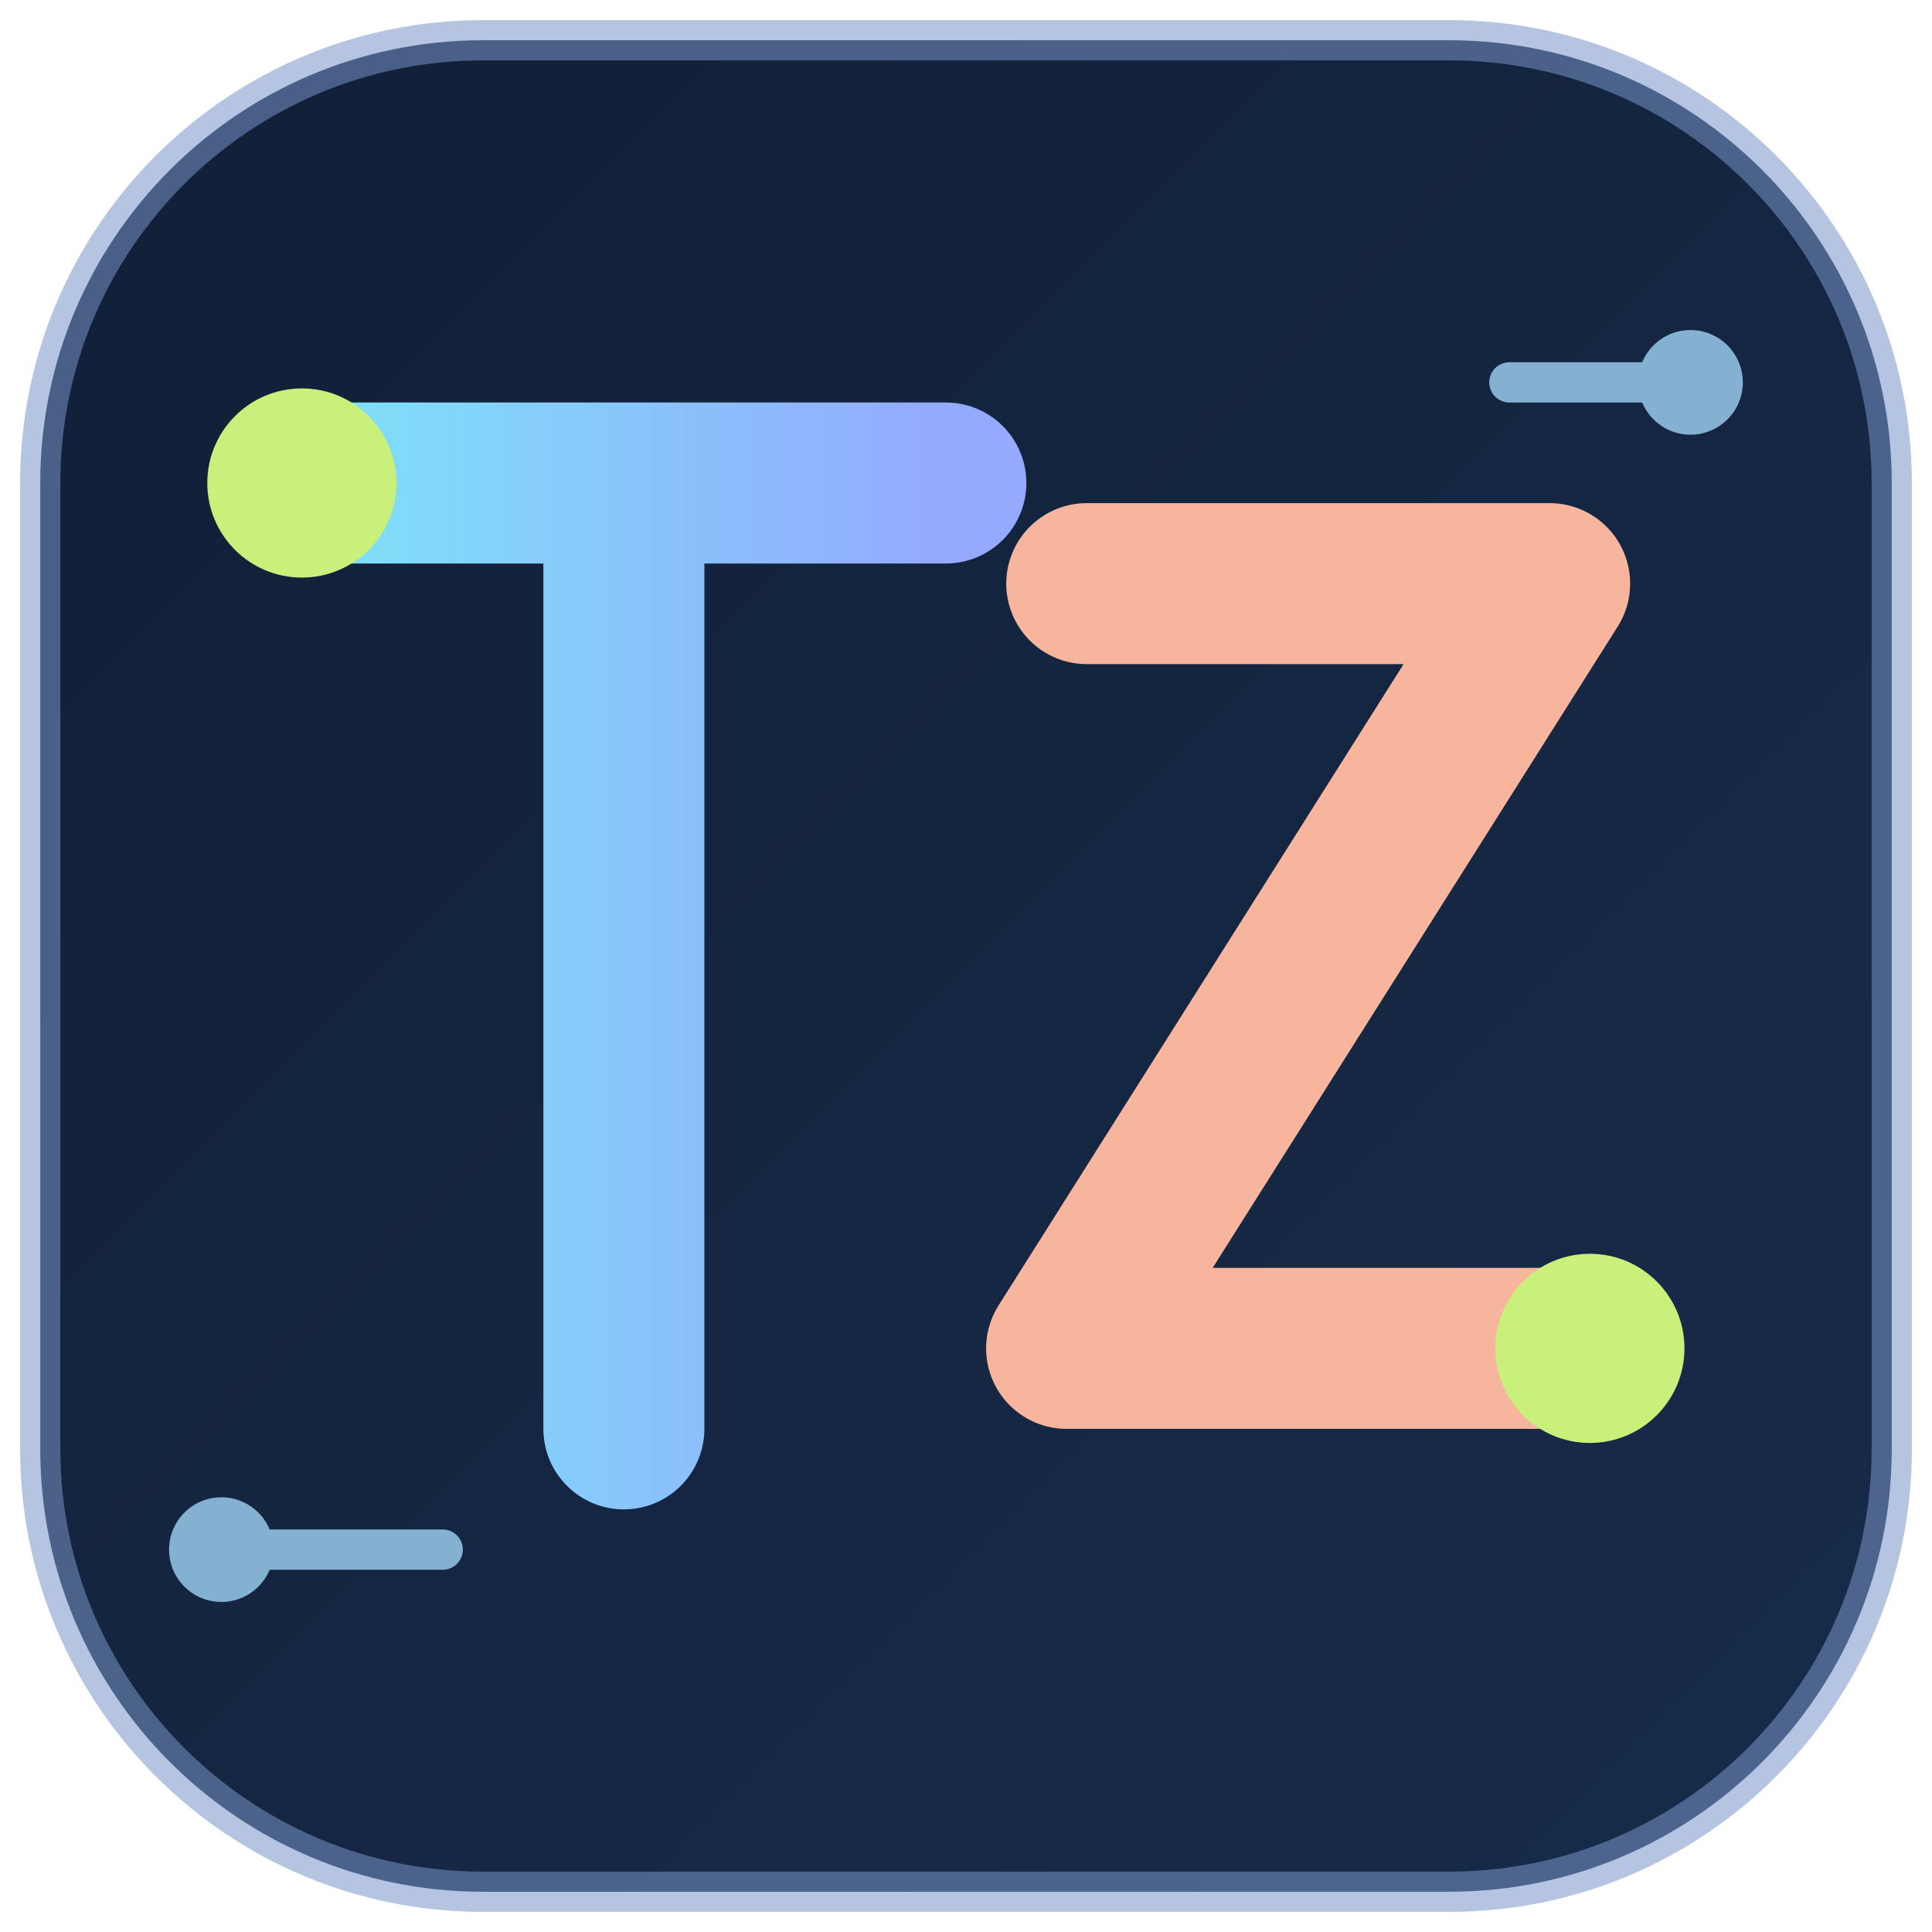
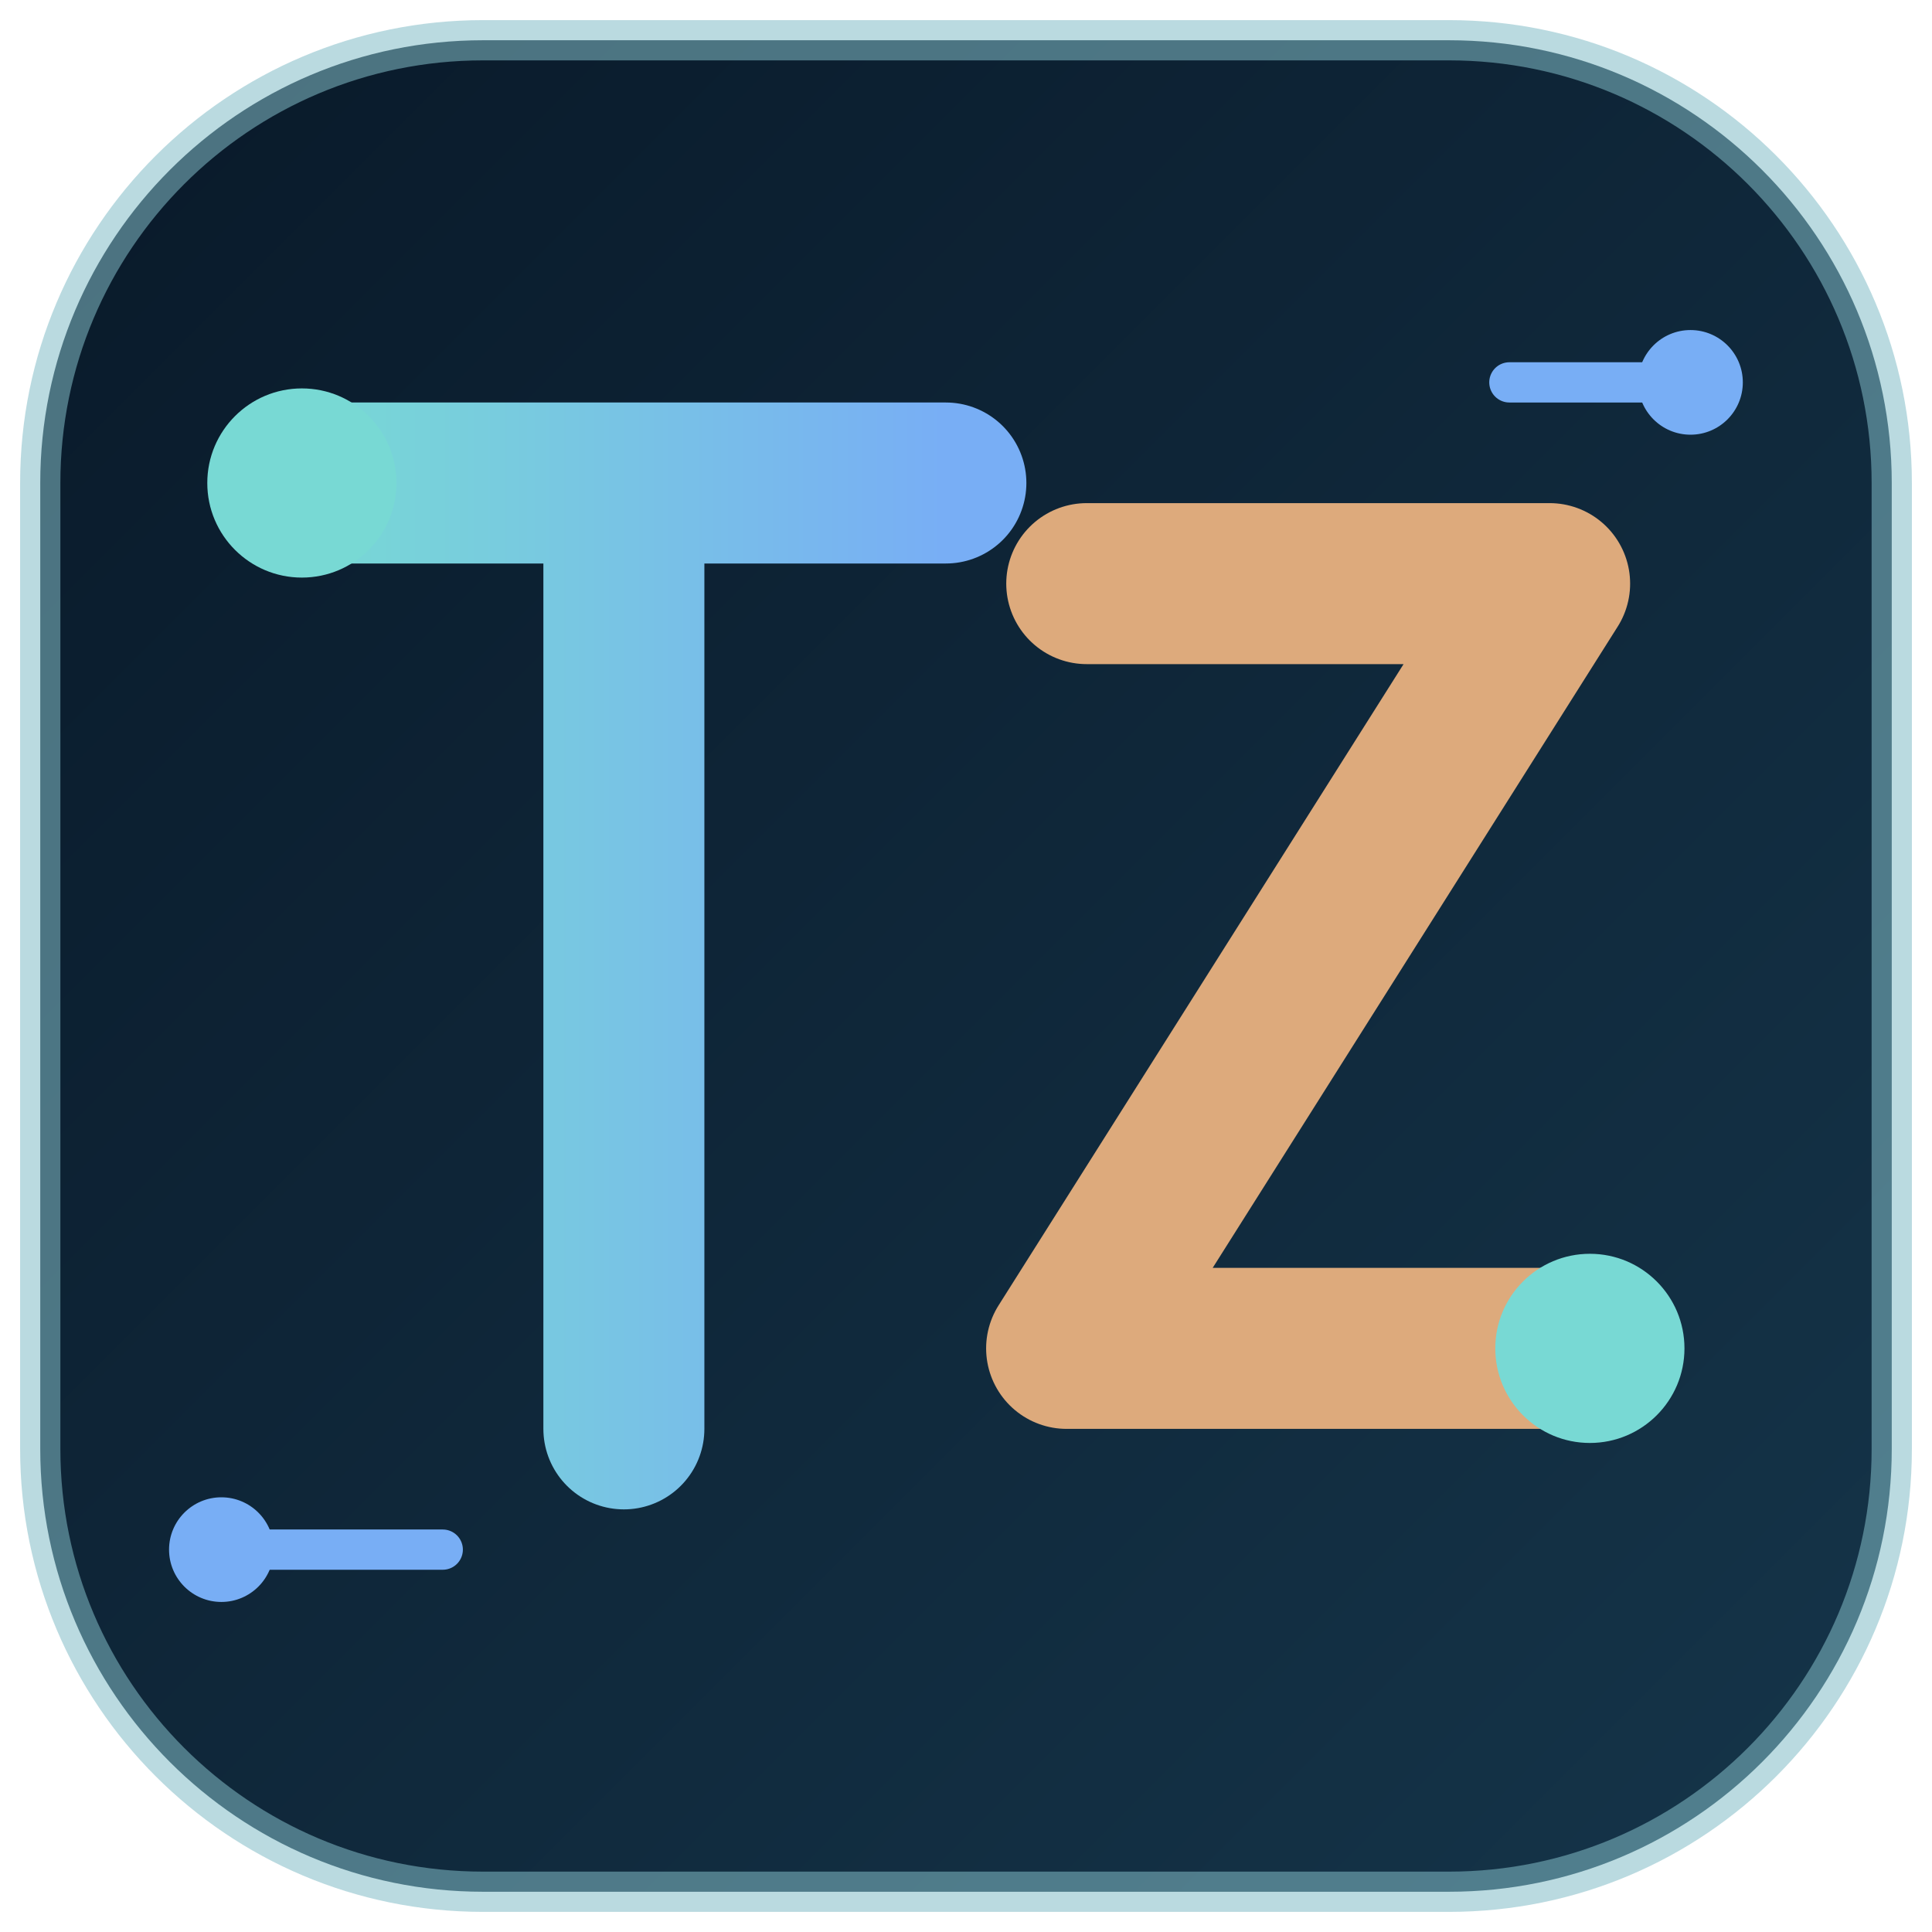
<svg xmlns="http://www.w3.org/2000/svg" viewBox="0 0 96 96" role="img" aria-label="Taha Zitane monogram">
  <defs>
    <linearGradient id="bg" x1="0" x2="1" y1="0" y2="1">
-       <stop stop-color="#111F37" />
-       <stop offset="1" stop-color="#172C4A" />
+       <stop stop-color="#091929" />
+       <stop offset="1" stop-color="#15354a" />
    </linearGradient>
    <linearGradient id="cyan" x1="0" x2="1">
-       <stop stop-color="#7DE3F8" />
-       <stop offset="1" stop-color="#94A9FF" />
+       <stop stop-color="#78d9d4" />
+       <stop offset="1" stop-color="#78aef5" />
    </linearGradient>
  </defs>
-   <rect x="2" y="2" width="92" height="92" rx="22" fill="url(#bg)" stroke="#7994C8" stroke-opacity=".55" stroke-width="2" />
+   <rect x="2" y="2" width="92" height="92" rx="22" fill="url(#bg)" stroke="#82bcc7" stroke-opacity=".55" stroke-width="2" />
  <path d="M15 24H47M31 24V71" stroke="url(#cyan)" stroke-width="8" stroke-linecap="round" stroke-linejoin="round" />
-   <path d="M54 29H77L53 67H79" fill="none" stroke="#F6B59C" stroke-width="8" stroke-linecap="round" stroke-linejoin="round" />
-   <circle cx="15" cy="24" r="4.7" fill="#C8F07B" />
-   <circle cx="79" cy="67" r="4.7" fill="#C8F07B" />
-   <path d="M13 77h9M82 19h-7" stroke="#84B0D1" stroke-width="2" stroke-linecap="round" />
-   <circle cx="11" cy="77" r="2.6" fill="#84B0D1" />
-   <circle cx="84" cy="19" r="2.6" fill="#84B0D1" />
+   <path d="M54 29H77L53 67H79" fill="none" stroke="#ddaa7c" stroke-width="8" stroke-linecap="round" stroke-linejoin="round" />
+   <circle cx="15" cy="24" r="4.7" fill="#78d9d4" />
+   <circle cx="79" cy="67" r="4.7" fill="#78d9d4" />
+   <path d="M13 77h9M82 19h-7" stroke="#78aef5" stroke-width="2" stroke-linecap="round" />
+   <circle cx="11" cy="77" r="2.6" fill="#78aef5" />
+   <circle cx="84" cy="19" r="2.6" fill="#78aef5" />
</svg>
